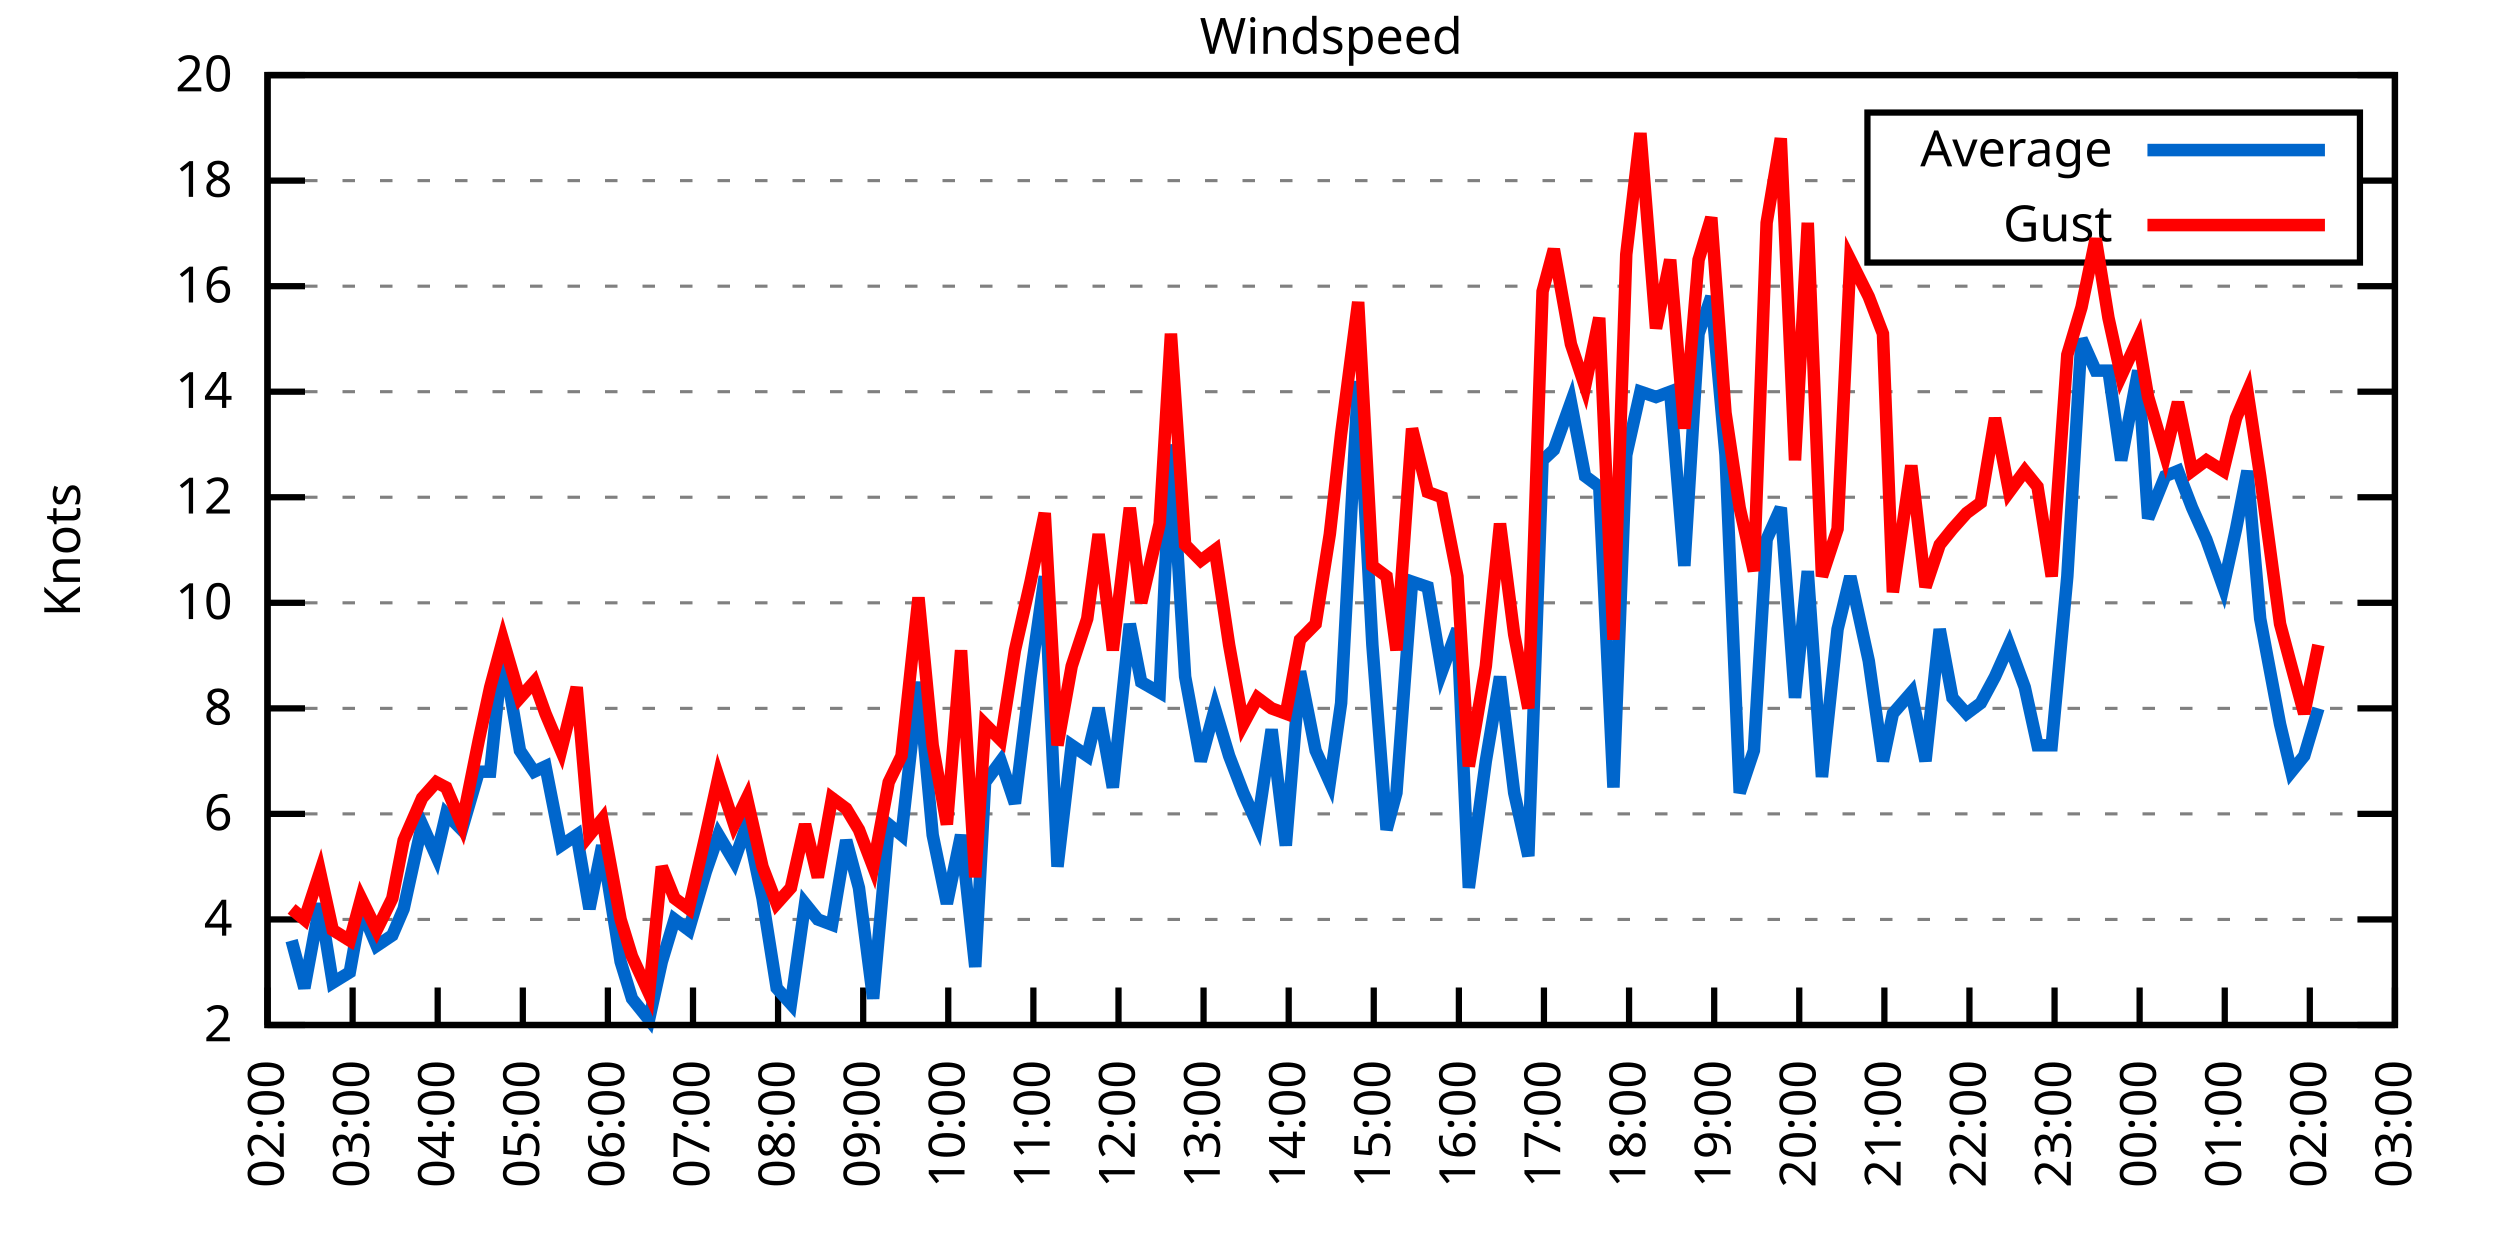
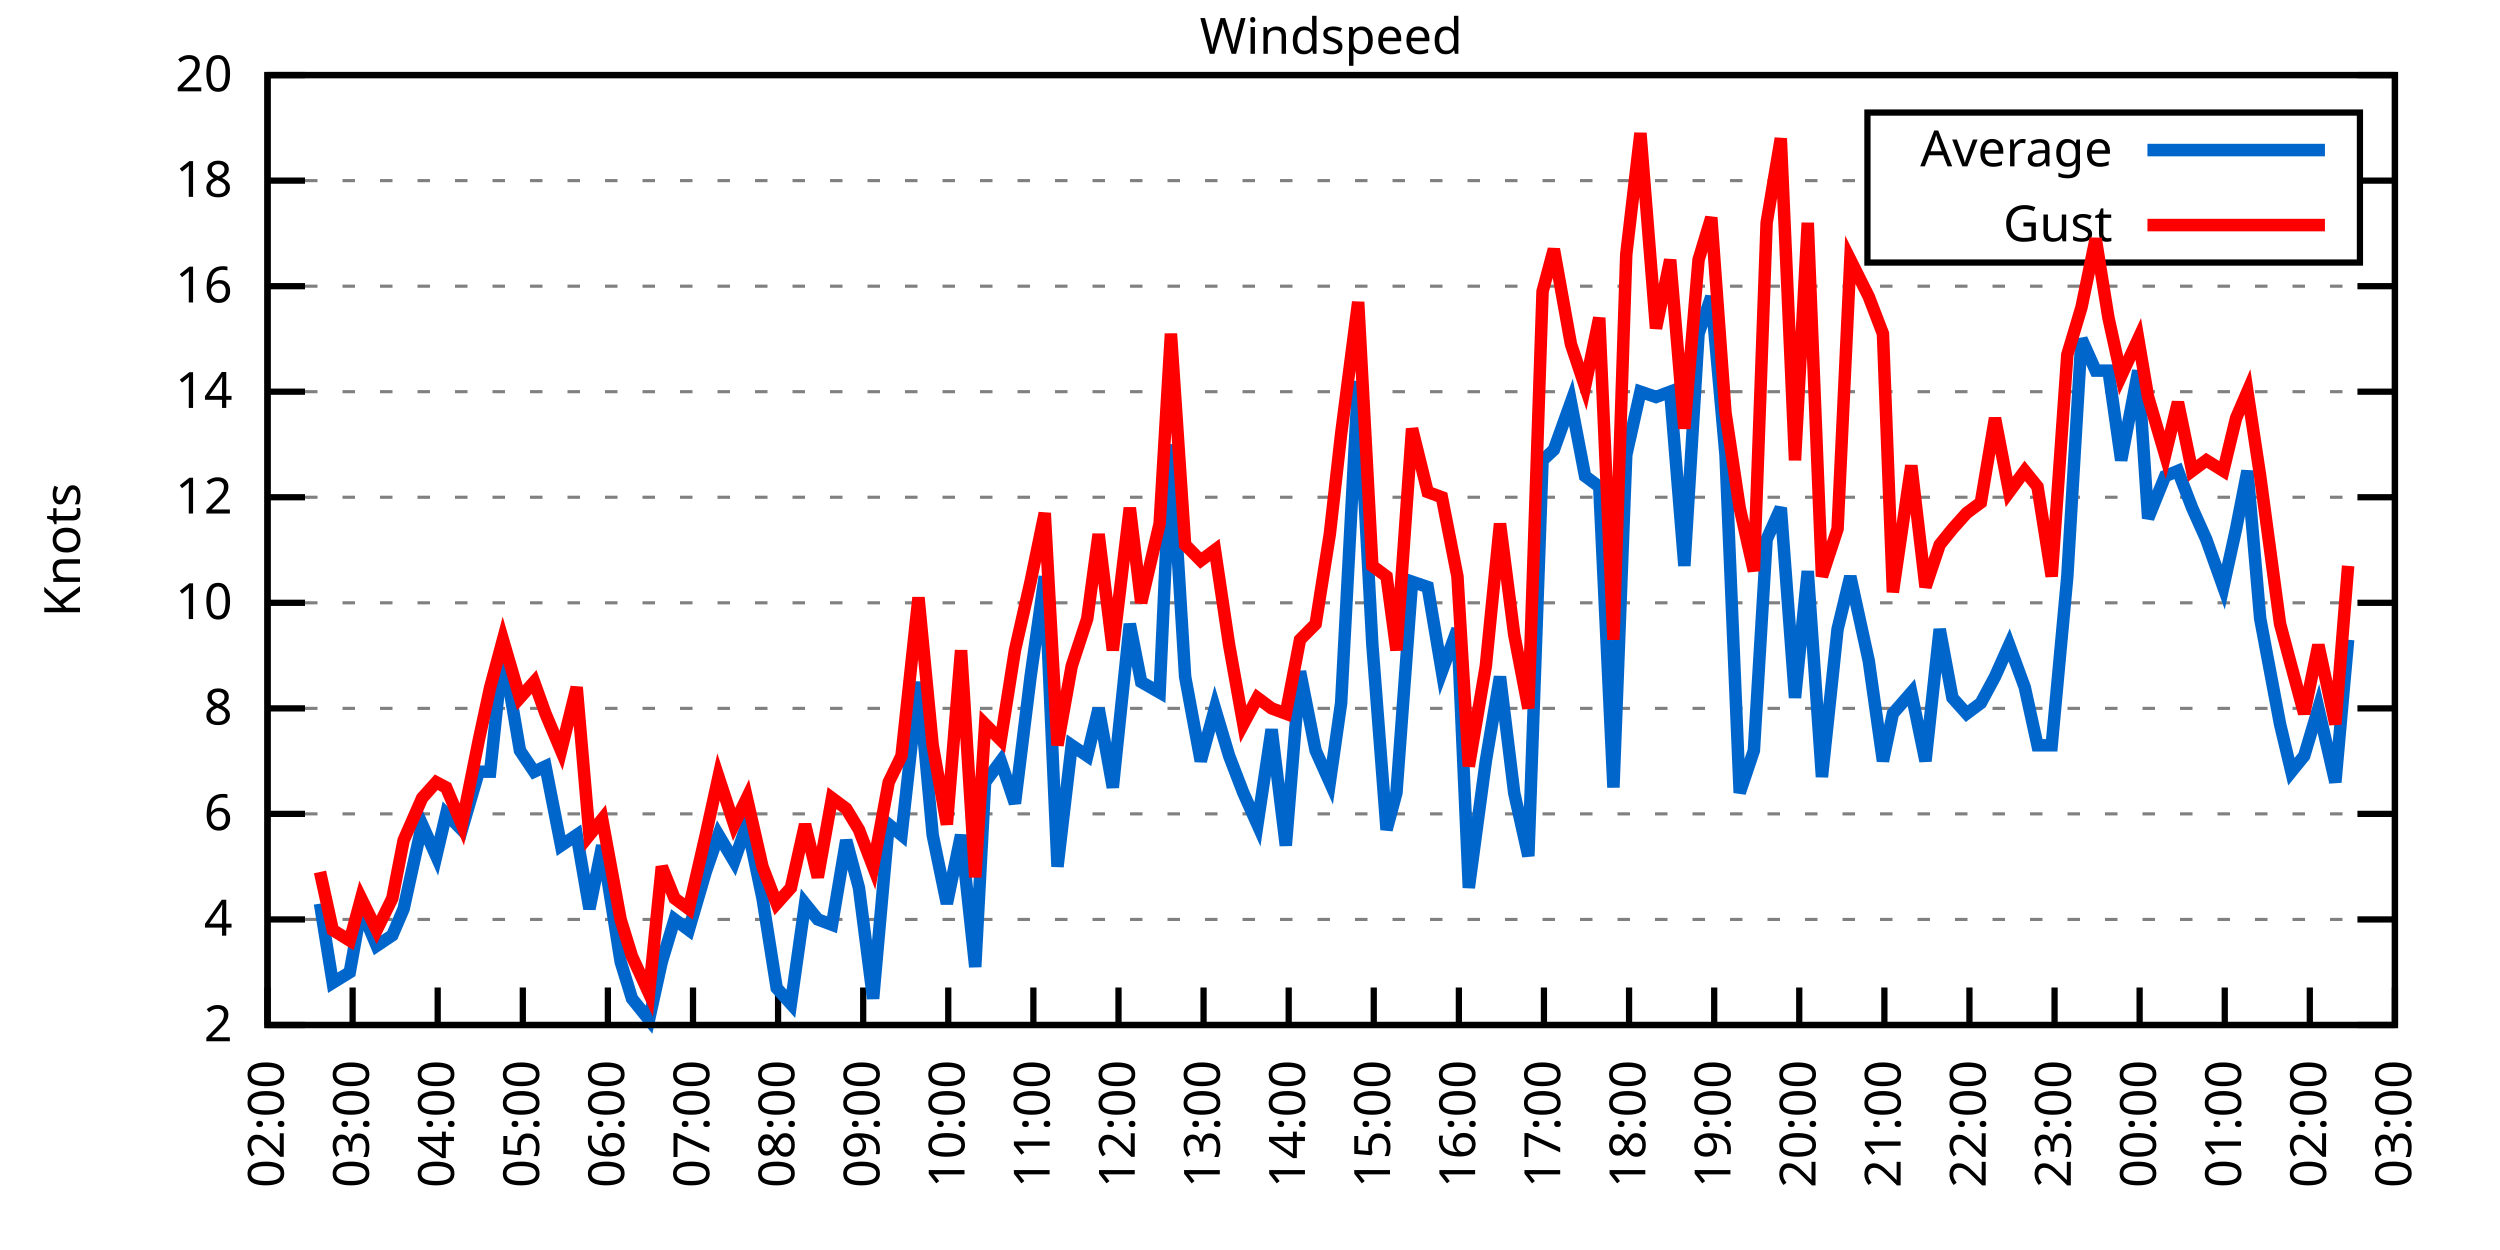
<svg xmlns="http://www.w3.org/2000/svg" xmlns:xlink="http://www.w3.org/1999/xlink" width="400" height="200" viewBox="0 0 400 200">
  <g id="gnuplot_canvas">
    <rect x="0" y="0" width="400" height="200" fill="none" />
    <defs>
      <circle id="gpDot" r="0.5" stroke-width="0.5" stroke="currentColor" />
      <path id="gpPt0" stroke-width="0.333" stroke="currentColor" d="M-1,0 h2 M0,-1 v2" />
      <path id="gpPt1" stroke-width="0.333" stroke="currentColor" d="M-1,-1 L1,1 M1,-1 L-1,1" />
      <path id="gpPt2" stroke-width="0.333" stroke="currentColor" d="M-1,0 L1,0 M0,-1 L0,1 M-1,-1 L1,1 M-1,1 L1,-1" />
      <rect id="gpPt3" stroke-width="0.333" stroke="currentColor" x="-1" y="-1" width="2" height="2" />
      <rect id="gpPt4" stroke-width="0.333" stroke="currentColor" fill="currentColor" x="-1" y="-1" width="2" height="2" />
      <circle id="gpPt5" stroke-width="0.333" stroke="currentColor" cx="0" cy="0" r="1" />
      <use xlink:href="#gpPt5" id="gpPt6" fill="currentColor" stroke="none" />
      <path id="gpPt7" stroke-width="0.333" stroke="currentColor" d="M0,-1.33 L-1.33,0.67 L1.33,0.67 z" />
      <use xlink:href="#gpPt7" id="gpPt8" fill="currentColor" stroke="none" />
      <use xlink:href="#gpPt7" id="gpPt9" stroke="currentColor" transform="rotate(180)" />
      <use xlink:href="#gpPt9" id="gpPt10" fill="currentColor" stroke="none" />
      <use xlink:href="#gpPt3" id="gpPt11" stroke="currentColor" transform="rotate(45)" />
      <use xlink:href="#gpPt11" id="gpPt12" fill="currentColor" stroke="none" />
      <path id="gpPt13" stroke-width="0.333" stroke="currentColor" d="M0,1.330 L1.265,0.411 L0.782,-1.067 L-0.782,-1.076 L-1.265,0.411 z" />
      <use xlink:href="#gpPt13" id="gpPt14" fill="currentColor" stroke="none" />
      <filter id="textbox" filterUnits="objectBoundingBox" x="0" y="0" height="1" width="1">
        <feFlood flood-color="white" flood-opacity="1" result="bgnd" />
        <feComposite in="SourceGraphic" in2="bgnd" operator="atop" />
      </filter>
      <filter id="greybox" filterUnits="objectBoundingBox" x="0" y="0" height="1" width="1">
        <feFlood flood-color="lightgrey" flood-opacity="1" result="grey" />
        <feComposite in="SourceGraphic" in2="grey" operator="atop" />
      </filter>
    </defs>
    <g fill="none" color="white" stroke="currentColor" stroke-width="1.00" stroke-linecap="butt" stroke-linejoin="miter">
</g>
    <g fill="none" color="black" stroke="currentColor" stroke-width="1.00" stroke-linecap="butt" stroke-linejoin="miter">
      <g stroke="none" shape-rendering="crispEdges">
        <polygon fill="rgb(255, 255, 255)" points="42.80,164.00 383.18,164.00 383.18,12.02 42.80,12.02 " />
      </g>
    </g>
    <g fill="none" color="black" stroke="currentColor" stroke-width="1.00" stroke-linecap="butt" stroke-linejoin="miter">
</g>
    <g fill="none" color="black" stroke="black" stroke-width="0.50" stroke-linecap="butt" stroke-linejoin="miter">
</g>
    <g fill="none" color="gray" stroke="currentColor" stroke-width="0.50" stroke-linecap="butt" stroke-linejoin="miter">
      <path stroke="gray" stroke-dasharray="2,4" class="gridline" d="M42.80,164.00 L383.19,164.00  " />
    </g>
    <g fill="none" color="gray" stroke="gray" stroke-width="1.00" stroke-linecap="butt" stroke-linejoin="miter">
</g>
    <g fill="none" color="black" stroke="currentColor" stroke-width="1.00" stroke-linecap="butt" stroke-linejoin="miter">
      <path stroke="black" d="M42.80,164.00 L48.80,164.00 M383.19,164.00 L377.19,164.00  " />
      <g transform="translate(37.20,166.60)" stroke="none" fill="black" font-family="Sans" font-size="8.00" text-anchor="end">
        <text>
          <tspan font-family="Sans"> 2</tspan>
        </text>
      </g>
    </g>
    <g fill="none" color="black" stroke="currentColor" stroke-width="1.00" stroke-linecap="butt" stroke-linejoin="miter">
</g>
    <g fill="none" color="black" stroke="black" stroke-width="0.50" stroke-linecap="butt" stroke-linejoin="miter">
</g>
    <g fill="none" color="gray" stroke="currentColor" stroke-width="0.50" stroke-linecap="butt" stroke-linejoin="miter">
      <path stroke="gray" stroke-dasharray="2,4" class="gridline" d="M42.80,147.11 L383.19,147.11  " />
    </g>
    <g fill="none" color="gray" stroke="gray" stroke-width="1.00" stroke-linecap="butt" stroke-linejoin="miter">
</g>
    <g fill="none" color="black" stroke="currentColor" stroke-width="1.00" stroke-linecap="butt" stroke-linejoin="miter">
      <path stroke="black" d="M42.80,147.11 L48.80,147.11 M383.19,147.11 L377.19,147.11  " />
      <g transform="translate(37.20,149.71)" stroke="none" fill="black" font-family="Sans" font-size="8.00" text-anchor="end">
        <text>
          <tspan font-family="Sans"> 4</tspan>
        </text>
      </g>
    </g>
    <g fill="none" color="black" stroke="currentColor" stroke-width="1.00" stroke-linecap="butt" stroke-linejoin="miter">
</g>
    <g fill="none" color="black" stroke="black" stroke-width="0.50" stroke-linecap="butt" stroke-linejoin="miter">
</g>
    <g fill="none" color="gray" stroke="currentColor" stroke-width="0.50" stroke-linecap="butt" stroke-linejoin="miter">
      <path stroke="gray" stroke-dasharray="2,4" class="gridline" d="M42.80,130.22 L383.19,130.22  " />
    </g>
    <g fill="none" color="gray" stroke="gray" stroke-width="1.00" stroke-linecap="butt" stroke-linejoin="miter">
</g>
    <g fill="none" color="black" stroke="currentColor" stroke-width="1.00" stroke-linecap="butt" stroke-linejoin="miter">
      <path stroke="black" d="M42.80,130.22 L48.80,130.22 M383.19,130.22 L377.19,130.22  " />
      <g transform="translate(37.20,132.82)" stroke="none" fill="black" font-family="Sans" font-size="8.00" text-anchor="end">
        <text>
          <tspan font-family="Sans"> 6</tspan>
        </text>
      </g>
    </g>
    <g fill="none" color="black" stroke="currentColor" stroke-width="1.00" stroke-linecap="butt" stroke-linejoin="miter">
</g>
    <g fill="none" color="black" stroke="black" stroke-width="0.50" stroke-linecap="butt" stroke-linejoin="miter">
</g>
    <g fill="none" color="gray" stroke="currentColor" stroke-width="0.50" stroke-linecap="butt" stroke-linejoin="miter">
      <path stroke="gray" stroke-dasharray="2,4" class="gridline" d="M42.80,113.34 L383.19,113.34  " />
    </g>
    <g fill="none" color="gray" stroke="gray" stroke-width="1.00" stroke-linecap="butt" stroke-linejoin="miter">
</g>
    <g fill="none" color="black" stroke="currentColor" stroke-width="1.00" stroke-linecap="butt" stroke-linejoin="miter">
      <path stroke="black" d="M42.80,113.34 L48.80,113.34 M383.19,113.34 L377.19,113.34  " />
      <g transform="translate(37.20,115.94)" stroke="none" fill="black" font-family="Sans" font-size="8.00" text-anchor="end">
        <text>
          <tspan font-family="Sans"> 8</tspan>
        </text>
      </g>
    </g>
    <g fill="none" color="black" stroke="currentColor" stroke-width="1.00" stroke-linecap="butt" stroke-linejoin="miter">
</g>
    <g fill="none" color="black" stroke="black" stroke-width="0.50" stroke-linecap="butt" stroke-linejoin="miter">
</g>
    <g fill="none" color="gray" stroke="currentColor" stroke-width="0.50" stroke-linecap="butt" stroke-linejoin="miter">
      <path stroke="gray" stroke-dasharray="2,4" class="gridline" d="M42.80,96.45 L383.19,96.45  " />
    </g>
    <g fill="none" color="gray" stroke="gray" stroke-width="1.00" stroke-linecap="butt" stroke-linejoin="miter">
</g>
    <g fill="none" color="black" stroke="currentColor" stroke-width="1.00" stroke-linecap="butt" stroke-linejoin="miter">
      <path stroke="black" d="M42.80,96.45 L48.80,96.45 M383.19,96.45 L377.19,96.45  " />
      <g transform="translate(37.20,99.05)" stroke="none" fill="black" font-family="Sans" font-size="8.00" text-anchor="end">
        <text>
          <tspan font-family="Sans"> 10</tspan>
        </text>
      </g>
    </g>
    <g fill="none" color="black" stroke="currentColor" stroke-width="1.00" stroke-linecap="butt" stroke-linejoin="miter">
</g>
    <g fill="none" color="black" stroke="black" stroke-width="0.50" stroke-linecap="butt" stroke-linejoin="miter">
</g>
    <g fill="none" color="gray" stroke="currentColor" stroke-width="0.50" stroke-linecap="butt" stroke-linejoin="miter">
      <path stroke="gray" stroke-dasharray="2,4" class="gridline" d="M42.80,79.56 L383.19,79.56  " />
    </g>
    <g fill="none" color="gray" stroke="gray" stroke-width="1.00" stroke-linecap="butt" stroke-linejoin="miter">
</g>
    <g fill="none" color="black" stroke="currentColor" stroke-width="1.00" stroke-linecap="butt" stroke-linejoin="miter">
      <path stroke="black" d="M42.80,79.56 L48.80,79.56 M383.19,79.56 L377.19,79.56  " />
      <g transform="translate(37.20,82.16)" stroke="none" fill="black" font-family="Sans" font-size="8.00" text-anchor="end">
        <text>
          <tspan font-family="Sans"> 12</tspan>
        </text>
      </g>
    </g>
    <g fill="none" color="black" stroke="currentColor" stroke-width="1.00" stroke-linecap="butt" stroke-linejoin="miter">
</g>
    <g fill="none" color="black" stroke="black" stroke-width="0.50" stroke-linecap="butt" stroke-linejoin="miter">
</g>
    <g fill="none" color="gray" stroke="currentColor" stroke-width="0.50" stroke-linecap="butt" stroke-linejoin="miter">
      <path stroke="gray" stroke-dasharray="2,4" class="gridline" d="M42.80,62.67 L383.19,62.67  " />
    </g>
    <g fill="none" color="gray" stroke="gray" stroke-width="1.00" stroke-linecap="butt" stroke-linejoin="miter">
</g>
    <g fill="none" color="black" stroke="currentColor" stroke-width="1.00" stroke-linecap="butt" stroke-linejoin="miter">
      <path stroke="black" d="M42.80,62.67 L48.80,62.67 M383.19,62.67 L377.19,62.67  " />
      <g transform="translate(37.20,65.27)" stroke="none" fill="black" font-family="Sans" font-size="8.00" text-anchor="end">
        <text>
          <tspan font-family="Sans"> 14</tspan>
        </text>
      </g>
    </g>
    <g fill="none" color="black" stroke="currentColor" stroke-width="1.00" stroke-linecap="butt" stroke-linejoin="miter">
</g>
    <g fill="none" color="black" stroke="black" stroke-width="0.50" stroke-linecap="butt" stroke-linejoin="miter">
</g>
    <g fill="none" color="gray" stroke="currentColor" stroke-width="0.50" stroke-linecap="butt" stroke-linejoin="miter">
      <path stroke="gray" stroke-dasharray="2,4" class="gridline" d="M42.80,45.79 L383.19,45.79  " />
    </g>
    <g fill="none" color="gray" stroke="gray" stroke-width="1.00" stroke-linecap="butt" stroke-linejoin="miter">
</g>
    <g fill="none" color="black" stroke="currentColor" stroke-width="1.00" stroke-linecap="butt" stroke-linejoin="miter">
      <path stroke="black" d="M42.80,45.79 L48.80,45.79 M383.19,45.79 L377.19,45.79  " />
      <g transform="translate(37.20,48.39)" stroke="none" fill="black" font-family="Sans" font-size="8.00" text-anchor="end">
        <text>
          <tspan font-family="Sans"> 16</tspan>
        </text>
      </g>
    </g>
    <g fill="none" color="black" stroke="currentColor" stroke-width="1.00" stroke-linecap="butt" stroke-linejoin="miter">
</g>
    <g fill="none" color="black" stroke="black" stroke-width="0.50" stroke-linecap="butt" stroke-linejoin="miter">
</g>
    <g fill="none" color="gray" stroke="currentColor" stroke-width="0.50" stroke-linecap="butt" stroke-linejoin="miter">
      <path stroke="gray" stroke-dasharray="2,4" class="gridline" d="M42.80,28.90 L298.79,28.90 M377.59,28.90 L383.19,28.90  " />
    </g>
    <g fill="none" color="gray" stroke="gray" stroke-width="1.00" stroke-linecap="butt" stroke-linejoin="miter">
</g>
    <g fill="none" color="black" stroke="currentColor" stroke-width="1.00" stroke-linecap="butt" stroke-linejoin="miter">
      <path stroke="black" d="M42.80,28.90 L48.80,28.90 M383.19,28.90 L377.19,28.90  " />
      <g transform="translate(37.20,31.50)" stroke="none" fill="black" font-family="Sans" font-size="8.00" text-anchor="end">
        <text>
          <tspan font-family="Sans"> 18</tspan>
        </text>
      </g>
    </g>
    <g fill="none" color="black" stroke="currentColor" stroke-width="1.00" stroke-linecap="butt" stroke-linejoin="miter">
</g>
    <g fill="none" color="black" stroke="black" stroke-width="0.50" stroke-linecap="butt" stroke-linejoin="miter">
</g>
    <g fill="none" color="gray" stroke="currentColor" stroke-width="0.50" stroke-linecap="butt" stroke-linejoin="miter">
      <path stroke="gray" stroke-dasharray="2,4" class="gridline" d="M42.80,12.01 L383.19,12.01  " />
    </g>
    <g fill="none" color="gray" stroke="gray" stroke-width="1.00" stroke-linecap="butt" stroke-linejoin="miter">
</g>
    <g fill="none" color="black" stroke="currentColor" stroke-width="1.00" stroke-linecap="butt" stroke-linejoin="miter">
      <path stroke="black" d="M42.80,12.01 L48.80,12.01 M383.19,12.01 L377.19,12.01  " />
      <g transform="translate(37.20,14.61)" stroke="none" fill="black" font-family="Sans" font-size="8.00" text-anchor="end">
        <text>
          <tspan font-family="Sans"> 20</tspan>
        </text>
      </g>
    </g>
    <g fill="none" color="black" stroke="currentColor" stroke-width="1.00" stroke-linecap="butt" stroke-linejoin="miter">
      <path stroke="black" d="M42.80,164.00 L42.80,158.00  " />
      <g transform="translate(45.40,169.60) rotate(270.00)" stroke="none" fill="black" font-family="Sans" font-size="8.00" text-anchor="end">
        <text>
          <tspan font-family="Sans">02:00</tspan>
        </text>
      </g>
    </g>
    <g fill="none" color="black" stroke="currentColor" stroke-width="1.00" stroke-linecap="butt" stroke-linejoin="miter">
      <path stroke="black" d="M56.42,164.00 L56.42,158.00  " />
      <g transform="translate(59.02,169.60) rotate(270.00)" stroke="none" fill="black" font-family="Sans" font-size="8.00" text-anchor="end">
        <text>
          <tspan font-family="Sans">03:00</tspan>
        </text>
      </g>
    </g>
    <g fill="none" color="black" stroke="currentColor" stroke-width="1.00" stroke-linecap="butt" stroke-linejoin="miter">
      <path stroke="black" d="M70.03,164.00 L70.03,158.00  " />
      <g transform="translate(72.63,169.60) rotate(270.00)" stroke="none" fill="black" font-family="Sans" font-size="8.00" text-anchor="end">
        <text>
          <tspan font-family="Sans">04:00</tspan>
        </text>
      </g>
    </g>
    <g fill="none" color="black" stroke="currentColor" stroke-width="1.00" stroke-linecap="butt" stroke-linejoin="miter">
      <path stroke="black" d="M83.65,164.00 L83.65,158.00  " />
      <g transform="translate(86.25,169.60) rotate(270.00)" stroke="none" fill="black" font-family="Sans" font-size="8.00" text-anchor="end">
        <text>
          <tspan font-family="Sans">05:00</tspan>
        </text>
      </g>
    </g>
    <g fill="none" color="black" stroke="currentColor" stroke-width="1.00" stroke-linecap="butt" stroke-linejoin="miter">
      <path stroke="black" d="M97.26,164.00 L97.26,158.00  " />
      <g transform="translate(99.86,169.60) rotate(270.00)" stroke="none" fill="black" font-family="Sans" font-size="8.00" text-anchor="end">
        <text>
          <tspan font-family="Sans">06:00</tspan>
        </text>
      </g>
    </g>
    <g fill="none" color="black" stroke="currentColor" stroke-width="1.00" stroke-linecap="butt" stroke-linejoin="miter">
      <path stroke="black" d="M110.88,164.00 L110.88,158.00  " />
      <g transform="translate(113.48,169.60) rotate(270.00)" stroke="none" fill="black" font-family="Sans" font-size="8.00" text-anchor="end">
        <text>
          <tspan font-family="Sans">07:00</tspan>
        </text>
      </g>
    </g>
    <g fill="none" color="black" stroke="currentColor" stroke-width="1.00" stroke-linecap="butt" stroke-linejoin="miter">
      <path stroke="black" d="M124.49,164.00 L124.49,158.00  " />
      <g transform="translate(127.09,169.60) rotate(270.00)" stroke="none" fill="black" font-family="Sans" font-size="8.00" text-anchor="end">
        <text>
          <tspan font-family="Sans">08:00</tspan>
        </text>
      </g>
    </g>
    <g fill="none" color="black" stroke="currentColor" stroke-width="1.00" stroke-linecap="butt" stroke-linejoin="miter">
      <path stroke="black" d="M138.11,164.00 L138.11,158.00  " />
      <g transform="translate(140.71,169.60) rotate(270.00)" stroke="none" fill="black" font-family="Sans" font-size="8.00" text-anchor="end">
        <text>
          <tspan font-family="Sans">09:00</tspan>
        </text>
      </g>
    </g>
    <g fill="none" color="black" stroke="currentColor" stroke-width="1.00" stroke-linecap="butt" stroke-linejoin="miter">
      <path stroke="black" d="M151.72,164.00 L151.72,158.00  " />
      <g transform="translate(154.32,169.60) rotate(270.00)" stroke="none" fill="black" font-family="Sans" font-size="8.00" text-anchor="end">
        <text>
          <tspan font-family="Sans">10:00</tspan>
        </text>
      </g>
    </g>
    <g fill="none" color="black" stroke="currentColor" stroke-width="1.00" stroke-linecap="butt" stroke-linejoin="miter">
      <path stroke="black" d="M165.34,164.00 L165.34,158.00  " />
      <g transform="translate(167.94,169.60) rotate(270.00)" stroke="none" fill="black" font-family="Sans" font-size="8.00" text-anchor="end">
        <text>
          <tspan font-family="Sans">11:00</tspan>
        </text>
      </g>
    </g>
    <g fill="none" color="black" stroke="currentColor" stroke-width="1.00" stroke-linecap="butt" stroke-linejoin="miter">
      <path stroke="black" d="M178.96,164.00 L178.96,158.00  " />
      <g transform="translate(181.56,169.60) rotate(270.00)" stroke="none" fill="black" font-family="Sans" font-size="8.00" text-anchor="end">
        <text>
          <tspan font-family="Sans">12:00</tspan>
        </text>
      </g>
    </g>
    <g fill="none" color="black" stroke="currentColor" stroke-width="1.00" stroke-linecap="butt" stroke-linejoin="miter">
      <path stroke="black" d="M192.57,164.00 L192.57,158.00  " />
      <g transform="translate(195.17,169.60) rotate(270.00)" stroke="none" fill="black" font-family="Sans" font-size="8.00" text-anchor="end">
        <text>
          <tspan font-family="Sans">13:00</tspan>
        </text>
      </g>
    </g>
    <g fill="none" color="black" stroke="currentColor" stroke-width="1.00" stroke-linecap="butt" stroke-linejoin="miter">
      <path stroke="black" d="M206.19,164.00 L206.19,158.00  " />
      <g transform="translate(208.79,169.60) rotate(270.00)" stroke="none" fill="black" font-family="Sans" font-size="8.00" text-anchor="end">
        <text>
          <tspan font-family="Sans">14:00</tspan>
        </text>
      </g>
    </g>
    <g fill="none" color="black" stroke="currentColor" stroke-width="1.00" stroke-linecap="butt" stroke-linejoin="miter">
      <path stroke="black" d="M219.80,164.00 L219.80,158.00  " />
      <g transform="translate(222.40,169.60) rotate(270.00)" stroke="none" fill="black" font-family="Sans" font-size="8.00" text-anchor="end">
        <text>
          <tspan font-family="Sans">15:00</tspan>
        </text>
      </g>
    </g>
    <g fill="none" color="black" stroke="currentColor" stroke-width="1.00" stroke-linecap="butt" stroke-linejoin="miter">
      <path stroke="black" d="M233.42,164.00 L233.42,158.00  " />
      <g transform="translate(236.02,169.60) rotate(270.00)" stroke="none" fill="black" font-family="Sans" font-size="8.00" text-anchor="end">
        <text>
          <tspan font-family="Sans">16:00</tspan>
        </text>
      </g>
    </g>
    <g fill="none" color="black" stroke="currentColor" stroke-width="1.00" stroke-linecap="butt" stroke-linejoin="miter">
      <path stroke="black" d="M247.03,164.00 L247.03,158.00  " />
      <g transform="translate(249.63,169.60) rotate(270.00)" stroke="none" fill="black" font-family="Sans" font-size="8.00" text-anchor="end">
        <text>
          <tspan font-family="Sans">17:00</tspan>
        </text>
      </g>
    </g>
    <g fill="none" color="black" stroke="currentColor" stroke-width="1.00" stroke-linecap="butt" stroke-linejoin="miter">
      <path stroke="black" d="M260.65,164.00 L260.65,158.00  " />
      <g transform="translate(263.25,169.60) rotate(270.00)" stroke="none" fill="black" font-family="Sans" font-size="8.00" text-anchor="end">
        <text>
          <tspan font-family="Sans">18:00</tspan>
        </text>
      </g>
    </g>
    <g fill="none" color="black" stroke="currentColor" stroke-width="1.00" stroke-linecap="butt" stroke-linejoin="miter">
      <path stroke="black" d="M274.27,164.00 L274.27,158.00  " />
      <g transform="translate(276.87,169.60) rotate(270.00)" stroke="none" fill="black" font-family="Sans" font-size="8.00" text-anchor="end">
        <text>
          <tspan font-family="Sans">19:00</tspan>
        </text>
      </g>
    </g>
    <g fill="none" color="black" stroke="currentColor" stroke-width="1.00" stroke-linecap="butt" stroke-linejoin="miter">
      <path stroke="black" d="M287.88,164.00 L287.88,158.00  " />
      <g transform="translate(290.48,169.60) rotate(270.00)" stroke="none" fill="black" font-family="Sans" font-size="8.00" text-anchor="end">
        <text>
          <tspan font-family="Sans">20:00</tspan>
        </text>
      </g>
    </g>
    <g fill="none" color="black" stroke="currentColor" stroke-width="1.00" stroke-linecap="butt" stroke-linejoin="miter">
      <path stroke="black" d="M301.50,164.00 L301.50,158.00  " />
      <g transform="translate(304.10,169.60) rotate(270.00)" stroke="none" fill="black" font-family="Sans" font-size="8.00" text-anchor="end">
        <text>
          <tspan font-family="Sans">21:00</tspan>
        </text>
      </g>
    </g>
    <g fill="none" color="black" stroke="currentColor" stroke-width="1.00" stroke-linecap="butt" stroke-linejoin="miter">
      <path stroke="black" d="M315.11,164.00 L315.11,158.00  " />
      <g transform="translate(317.71,169.60) rotate(270.00)" stroke="none" fill="black" font-family="Sans" font-size="8.00" text-anchor="end">
        <text>
          <tspan font-family="Sans">22:00</tspan>
        </text>
      </g>
    </g>
    <g fill="none" color="black" stroke="currentColor" stroke-width="1.00" stroke-linecap="butt" stroke-linejoin="miter">
      <path stroke="black" d="M328.73,164.00 L328.73,158.00  " />
      <g transform="translate(331.33,169.60) rotate(270.00)" stroke="none" fill="black" font-family="Sans" font-size="8.00" text-anchor="end">
        <text>
          <tspan font-family="Sans">23:00</tspan>
        </text>
      </g>
    </g>
    <g fill="none" color="black" stroke="currentColor" stroke-width="1.00" stroke-linecap="butt" stroke-linejoin="miter">
      <path stroke="black" d="M342.34,164.00 L342.34,158.00  " />
      <g transform="translate(344.94,169.60) rotate(270.00)" stroke="none" fill="black" font-family="Sans" font-size="8.00" text-anchor="end">
        <text>
          <tspan font-family="Sans">00:00</tspan>
        </text>
      </g>
    </g>
    <g fill="none" color="black" stroke="currentColor" stroke-width="1.00" stroke-linecap="butt" stroke-linejoin="miter">
      <path stroke="black" d="M355.96,164.00 L355.96,158.00  " />
      <g transform="translate(358.56,169.60) rotate(270.00)" stroke="none" fill="black" font-family="Sans" font-size="8.00" text-anchor="end">
        <text>
          <tspan font-family="Sans">01:00</tspan>
        </text>
      </g>
    </g>
    <g fill="none" color="black" stroke="currentColor" stroke-width="1.00" stroke-linecap="butt" stroke-linejoin="miter">
      <path stroke="black" d="M369.57,164.00 L369.57,158.00  " />
      <g transform="translate(372.17,169.60) rotate(270.00)" stroke="none" fill="black" font-family="Sans" font-size="8.00" text-anchor="end">
        <text>
          <tspan font-family="Sans">02:00</tspan>
        </text>
      </g>
    </g>
    <g fill="none" color="black" stroke="currentColor" stroke-width="1.00" stroke-linecap="butt" stroke-linejoin="miter">
      <path stroke="black" d="M383.19,164.00 L383.19,158.00  " />
      <g transform="translate(385.79,169.60) rotate(270.00)" stroke="none" fill="black" font-family="Sans" font-size="8.00" text-anchor="end">
        <text>
          <tspan font-family="Sans">03:00</tspan>
        </text>
      </g>
    </g>
    <g fill="none" color="black" stroke="currentColor" stroke-width="1.00" stroke-linecap="butt" stroke-linejoin="miter">
</g>
    <g fill="none" color="black" stroke="currentColor" stroke-width="1.00" stroke-linecap="butt" stroke-linejoin="miter">
      <path stroke="black" d="M42.80,12.01 L42.80,164.00 L383.19,164.00 L383.19,12.01 L42.80,12.01 Z  " />
    </g>
    <g fill="none" color="black" stroke="currentColor" stroke-width="1.00" stroke-linecap="butt" stroke-linejoin="miter">
</g>
    <g fill="none" color="black" stroke="currentColor" stroke-width="1.00" stroke-linecap="butt" stroke-linejoin="miter">
      <path stroke="black" d="M298.79,42.01 L298.79,18.01 L377.59,18.01 L377.59,42.01 L298.79,42.01 Z  " />
    </g>
    <g id="Windspeed_plot_1">
      <g fill="none" color="white" stroke="black" stroke-width="2.00" stroke-linecap="butt" stroke-linejoin="miter">
</g>
      <g fill="none" color="black" stroke="currentColor" stroke-width="2.00" stroke-linecap="butt" stroke-linejoin="miter">
        <g transform="translate(337.99,26.61)" stroke="none" fill="black" font-family="Sans" font-size="8.00" text-anchor="end">
          <text>
            <tspan font-family="Sans">Average</tspan>
          </text>
        </g>
      </g>
      <g fill="none" color="black" stroke="currentColor" stroke-width="2.00" stroke-linecap="butt" stroke-linejoin="miter">
-         <path stroke="rgb(  0, 102, 204)" d="M343.59,24.01 L371.99,24.01 M46.66,150.49 L48.70,158.09 L51.20,144.58 L53.24,157.24 L55.96,155.56 L57.78,145.42   L60.27,151.33 L62.77,149.65 L64.58,145.42 L67.54,131.91 L69.80,136.98 L71.39,130.22 L73.89,132.76 L76.61,123.47   L78.43,123.47 L80.47,104.05 L83.19,120.09 L85.46,123.47 L87.28,122.62 L89.77,135.29 L92.27,133.60 L94.31,145.42   L96.35,135.29 L99.30,153.87 L101.12,159.78 L103.84,163.16 L105.89,153.87 L107.93,147.11 L110.20,148.80 L112.92,139.51   L114.96,133.60 L117.46,137.82 L119.50,131.91 L122.00,143.73 L124.27,158.09 L126.54,160.62 L128.81,144.58 L130.85,147.11   L133.12,147.96 L135.39,134.45 L137.43,142.05 L139.70,159.78 L142.19,131.91 L144.24,133.60 L146.96,109.11 L149.23,133.60   L151.50,144.58 L153.77,133.60 L156.04,154.71 L157.62,125.16 L160.12,121.78 L162.39,128.54 L164.89,108.27 L167.16,92.23   L169.20,138.67 L171.47,119.25 L173.96,120.94 L175.78,113.34 L178.05,126.00 L180.77,99.83 L182.59,109.11 L185.54,110.80   L187.35,71.12 L189.62,108.27 L192.12,121.78 L194.39,113.34 L196.66,120.94 L198.93,126.85 L201.19,131.91 L203.46,116.71   L205.73,135.29 L208.00,107.43 L210.50,120.09 L212.77,125.16 L214.58,112.49 L217.31,60.98 L219.58,103.20 L221.85,132.76   L223.43,126.85 L225.93,93.07 L228.43,93.92 L230.70,107.43 L233.19,100.67 L235.01,142.05 L237.73,121.78 L240.00,108.27   L242.27,126.85 L244.54,136.98 L246.81,73.65 L248.62,71.96 L251.35,64.36 L253.61,76.18 L255.88,77.87 L258.15,126.00   L260.20,72.81 L262.47,62.67 L264.96,63.52 L267.23,62.67 L269.50,90.54 L271.77,53.39 L273.81,47.47 L276.08,72.81   L278.35,126.85 L280.62,120.09 L282.66,86.32 L284.93,81.25 L287.20,111.65 L289.24,91.38 L291.51,124.31 L294.01,100.67   L296.05,92.23 L299.00,105.74 L301.27,121.78 L302.86,114.18 L305.81,110.80 L308.08,121.78 L310.35,100.67 L312.39,111.65   L314.66,114.18 L316.93,112.49 L319.20,108.27 L321.47,103.20 L323.96,109.96 L326.00,119.25 L328.27,119.25 L330.77,92.23   L333.04,54.23 L335.31,59.30 L337.35,59.30 L339.39,73.65 L342.12,59.30 L343.70,82.94 L346.43,76.18 L348.47,75.34   L350.74,81.25 L353.01,86.32 L355.73,93.92 L357.77,84.63 L359.59,75.34 L361.63,98.98 L364.81,115.87 L366.62,123.47   L368.67,120.94 L370.94,113.34  " />
+         <path stroke="rgb(  0, 102, 204)" d="M343.59,24.01 L371.99,24.01 M51.20,144.58 L53.24,157.24 L55.96,155.56 L57.78,145.42 L60.27,151.33 L62.77,149.65   L64.58,145.42 L67.54,131.91 L69.80,136.98 L71.39,130.22 L73.89,132.76 L76.61,123.47 L78.43,123.47 L80.47,104.05   L83.19,120.09 L85.46,123.47 L87.28,122.62 L89.77,135.29 L92.27,133.60 L94.31,145.42 L96.35,135.29 L99.30,153.87   L101.12,159.78 L103.84,163.16 L105.89,153.87 L107.93,147.11 L110.20,148.80 L112.92,139.51 L114.96,133.60 L117.46,137.82   L119.50,131.91 L122.00,143.73 L124.27,158.09 L126.54,160.62 L128.81,144.58 L130.85,147.11 L133.12,147.96 L135.39,134.45   L137.43,142.05 L139.70,159.78 L142.19,131.91 L144.24,133.60 L146.96,109.11 L149.23,133.60 L151.50,144.58 L153.77,133.60   L156.04,154.71 L157.62,125.16 L160.12,121.78 L162.39,128.54 L164.89,108.27 L167.16,92.23 L169.20,138.67 L171.47,119.25   L173.96,120.94 L175.78,113.34 L178.05,126.00 L180.77,99.83 L182.59,109.11 L185.54,110.80 L187.35,71.12 L189.62,108.27   L192.12,121.78 L194.39,113.34 L196.66,120.94 L198.93,126.85 L201.19,131.91 L203.46,116.71 L205.73,135.29 L208.00,107.43   L210.50,120.09 L212.77,125.16 L214.58,112.49 L217.31,60.98 L219.58,103.20 L221.85,132.76 L223.43,126.85 L225.93,93.07   L228.43,93.92 L230.70,107.43 L233.19,100.67 L235.01,142.05 L237.73,121.78 L240.00,108.27 L242.27,126.85 L244.54,136.98   L246.81,73.65 L248.62,71.96 L251.35,64.36 L253.61,76.18 L255.88,77.87 L258.15,126.00 L260.20,72.81 L262.47,62.67   L264.96,63.52 L267.23,62.67 L269.50,90.54 L271.77,53.39 L273.81,47.47 L276.08,72.81 L278.35,126.85 L280.62,120.09   L282.66,86.32 L284.93,81.25 L287.20,111.65 L289.24,91.38 L291.51,124.31 L294.01,100.67 L296.05,92.23 L299.00,105.74   L301.27,121.78 L302.86,114.18 L305.81,110.80 L308.08,121.78 L310.35,100.67 L312.39,111.65 L314.66,114.18 L316.93,112.49   L319.20,108.27 L321.47,103.20 L323.96,109.96 L326.00,119.25 L328.27,119.25 L330.77,92.23 L333.04,54.23 L335.31,59.30   L337.35,59.30 L339.39,73.65 L342.12,59.30 L343.70,82.94 L346.43,76.18 L348.47,75.34 L350.74,81.25 L353.01,86.32   L355.73,93.92 L357.77,84.63 L359.59,75.34 L361.63,98.98 L364.81,115.87 L366.62,123.47 L368.67,120.94 L370.94,113.34   L373.66,125.16 L375.70,102.36  " />
      </g>
    </g>
    <g id="Windspeed_plot_2">
      <g fill="none" color="black" stroke="currentColor" stroke-width="2.00" stroke-linecap="butt" stroke-linejoin="miter">
        <g transform="translate(337.99,38.61)" stroke="none" fill="black" font-family="Sans" font-size="8.00" text-anchor="end">
          <text>
            <tspan font-family="Sans">Gust</tspan>
          </text>
        </g>
      </g>
      <g fill="none" color="black" stroke="currentColor" stroke-width="2.00" stroke-linecap="butt" stroke-linejoin="miter">
-         <path stroke="rgb(255,   0,   0)" d="M343.59,36.01 L371.99,36.01 M46.66,145.42 L48.70,147.11 L51.20,139.51 L53.24,148.80 L55.96,150.49 L57.78,143.73   L60.27,148.80 L62.77,143.73 L64.58,134.45 L67.54,127.69 L69.80,125.16 L71.39,126.00 L73.89,131.91 L76.61,118.40   L78.43,109.96 L80.47,102.36 L83.19,111.65 L85.46,109.11 L87.28,114.18 L89.77,120.09 L92.27,109.96 L94.31,133.60   L96.35,131.07 L99.30,147.11 L101.12,153.02 L103.84,158.93 L105.89,138.67 L107.93,143.73 L110.20,145.42 L112.92,133.60   L114.96,124.31 L117.46,131.91 L119.50,127.69 L122.00,138.67 L124.27,144.58 L126.54,142.05 L128.81,131.91 L130.85,140.36   L133.12,127.69 L135.39,129.38 L137.43,132.76 L139.70,138.67 L142.19,125.16 L144.24,120.94 L146.96,95.60 L149.23,119.25   L151.50,131.91 L153.77,104.05 L156.04,140.36 L157.62,115.87 L160.12,118.40 L162.39,104.05 L164.89,93.07 L167.16,82.09   L169.20,119.25 L171.47,106.58 L173.96,98.98 L175.78,85.47 L178.05,104.05 L180.77,81.25 L182.59,96.45 L185.54,83.78   L187.35,53.39 L189.62,87.16 L192.12,89.69 L194.39,88.00 L196.66,103.20 L198.93,115.87 L201.19,111.65 L203.46,113.34   L205.73,114.18 L208.00,102.36 L210.50,99.83 L212.77,85.47 L214.58,69.43 L217.31,48.32 L219.58,90.54 L221.85,92.23   L223.43,104.05 L225.93,68.58 L228.43,78.72 L230.70,79.56 L233.19,92.23 L235.01,122.62 L237.73,106.58 L240.00,83.78   L242.27,101.52 L244.54,113.34 L246.81,46.63 L248.62,39.87 L251.35,55.07 L253.61,61.83 L255.88,50.85 L258.15,102.36   L260.20,40.72 L262.47,21.30 L264.96,52.54 L267.23,41.56 L269.50,68.58 L271.77,41.56 L273.81,34.81 L276.08,66.05   L278.35,81.25 L280.62,91.38 L282.66,35.65 L284.93,22.14 L287.20,73.65 L289.24,35.65 L291.51,92.23 L294.01,84.63   L296.05,41.56 L299.00,47.47 L301.27,53.39 L302.86,94.76 L305.81,74.49 L308.08,93.92 L310.35,87.16 L312.39,84.63   L314.66,82.09 L316.93,80.41 L319.20,66.90 L321.47,78.72 L323.96,75.34 L326.00,77.87 L328.27,92.23 L330.77,56.76   L333.04,49.16 L335.31,38.19 L337.35,50.85 L339.39,60.14 L342.12,54.23 L343.70,63.52 L346.43,72.81 L348.47,64.36   L350.74,75.34 L353.01,73.65 L355.73,75.34 L357.77,66.90 L359.59,62.67 L361.63,76.18 L364.81,99.83 L366.62,106.58   L368.67,114.18 L370.94,103.20  " />
+         <path stroke="rgb(255,   0,   0)" d="M343.59,36.01 L371.99,36.01 M51.20,139.51 L53.24,148.80 L55.96,150.49 L57.78,143.73 L60.27,148.80 L62.77,143.73   L64.58,134.45 L67.54,127.69 L69.80,125.16 L71.39,126.00 L73.89,131.91 L76.61,118.40 L78.43,109.96 L80.47,102.36   L83.19,111.65 L85.46,109.11 L87.28,114.18 L89.77,120.09 L92.27,109.96 L94.31,133.60 L96.35,131.07 L99.30,147.11   L101.12,153.02 L103.84,158.93 L105.89,138.67 L107.93,143.73 L110.20,145.42 L112.92,133.60 L114.96,124.31 L117.46,131.91   L119.50,127.69 L122.00,138.67 L124.27,144.58 L126.54,142.05 L128.81,131.91 L130.85,140.36 L133.12,127.69 L135.39,129.38   L137.43,132.76 L139.70,138.67 L142.19,125.16 L144.24,120.94 L146.96,95.60 L149.23,119.25 L151.50,131.91 L153.77,104.05   L156.04,140.36 L157.62,115.87 L160.12,118.40 L162.39,104.05 L164.89,93.07 L167.16,82.09 L169.20,119.25 L171.47,106.58   L173.96,98.98 L175.78,85.47 L178.05,104.05 L180.77,81.25 L182.59,96.45 L185.54,83.78 L187.35,53.39 L189.62,87.16   L192.12,89.69 L194.39,88.00 L196.66,103.20 L198.93,115.87 L201.19,111.65 L203.46,113.34 L205.73,114.18 L208.00,102.36   L210.50,99.83 L212.77,85.47 L214.58,69.43 L217.31,48.32 L219.58,90.54 L221.85,92.23 L223.43,104.05 L225.93,68.58   L228.43,78.72 L230.70,79.56 L233.19,92.23 L235.01,122.62 L237.73,106.58 L240.00,83.78 L242.27,101.52 L244.54,113.34   L246.81,46.63 L248.62,39.87 L251.35,55.07 L253.61,61.83 L255.88,50.85 L258.15,102.36 L260.20,40.72 L262.47,21.30   L264.96,52.54 L267.23,41.56 L269.50,68.58 L271.77,41.56 L273.81,34.81 L276.08,66.05 L278.35,81.25 L280.62,91.38   L282.66,35.65 L284.93,22.14 L287.20,73.65 L289.24,35.65 L291.51,92.23 L294.01,84.63 L296.05,41.56 L299.00,47.47   L301.27,53.39 L302.86,94.76 L305.81,74.49 L308.08,93.92 L310.35,87.16 L312.39,84.63 L314.66,82.09 L316.93,80.41   L319.20,66.90 L321.47,78.72 L323.96,75.34 L326.00,77.87 L328.27,92.23 L330.77,56.76 L333.04,49.16 L335.31,38.19   L337.35,50.85 L339.39,60.14 L342.12,54.23 L343.70,63.52 L346.43,72.81 L348.47,64.36 L350.74,75.34 L353.01,73.65   L355.73,75.34 L357.77,66.90 L359.59,62.67 L361.63,76.18 L364.81,99.83 L366.62,106.58 L368.67,114.18 L370.94,103.20   L373.66,115.87 L375.70,90.54  " />
      </g>
    </g>
    <g fill="none" color="black" stroke="currentColor" stroke-width="2.00" stroke-linecap="butt" stroke-linejoin="miter">
</g>
    <g fill="none" color="black" stroke="black" stroke-width="1.00" stroke-linecap="butt" stroke-linejoin="miter">
</g>
    <g fill="none" color="black" stroke="currentColor" stroke-width="1.00" stroke-linecap="butt" stroke-linejoin="miter">
      <path stroke="black" d="M42.80,12.01 L42.80,164.00 L383.19,164.00 L383.19,12.01 L42.80,12.01 Z  " />
      <g transform="translate(12.80,88.01) rotate(270.00)" stroke="none" fill="black" font-family="Sans" font-size="8.00" text-anchor="middle">
        <text>
          <tspan font-family="Sans">Knots</tspan>
        </text>
      </g>
    </g>
    <g fill="none" color="black" stroke="currentColor" stroke-width="1.00" stroke-linecap="butt" stroke-linejoin="miter">
</g>
    <g fill="none" color="black" stroke="currentColor" stroke-width="1.00" stroke-linecap="butt" stroke-linejoin="miter">
      <g transform="translate(212.99,8.61)" stroke="none" fill="black" font-family="Sans" font-size="8.00" text-anchor="middle">
        <text>
          <tspan font-family="Sans">Windspeed</tspan>
        </text>
      </g>
    </g>
    <g fill="none" color="black" stroke="currentColor" stroke-width="1.00" stroke-linecap="butt" stroke-linejoin="miter">
</g>
  </g>
</svg>
